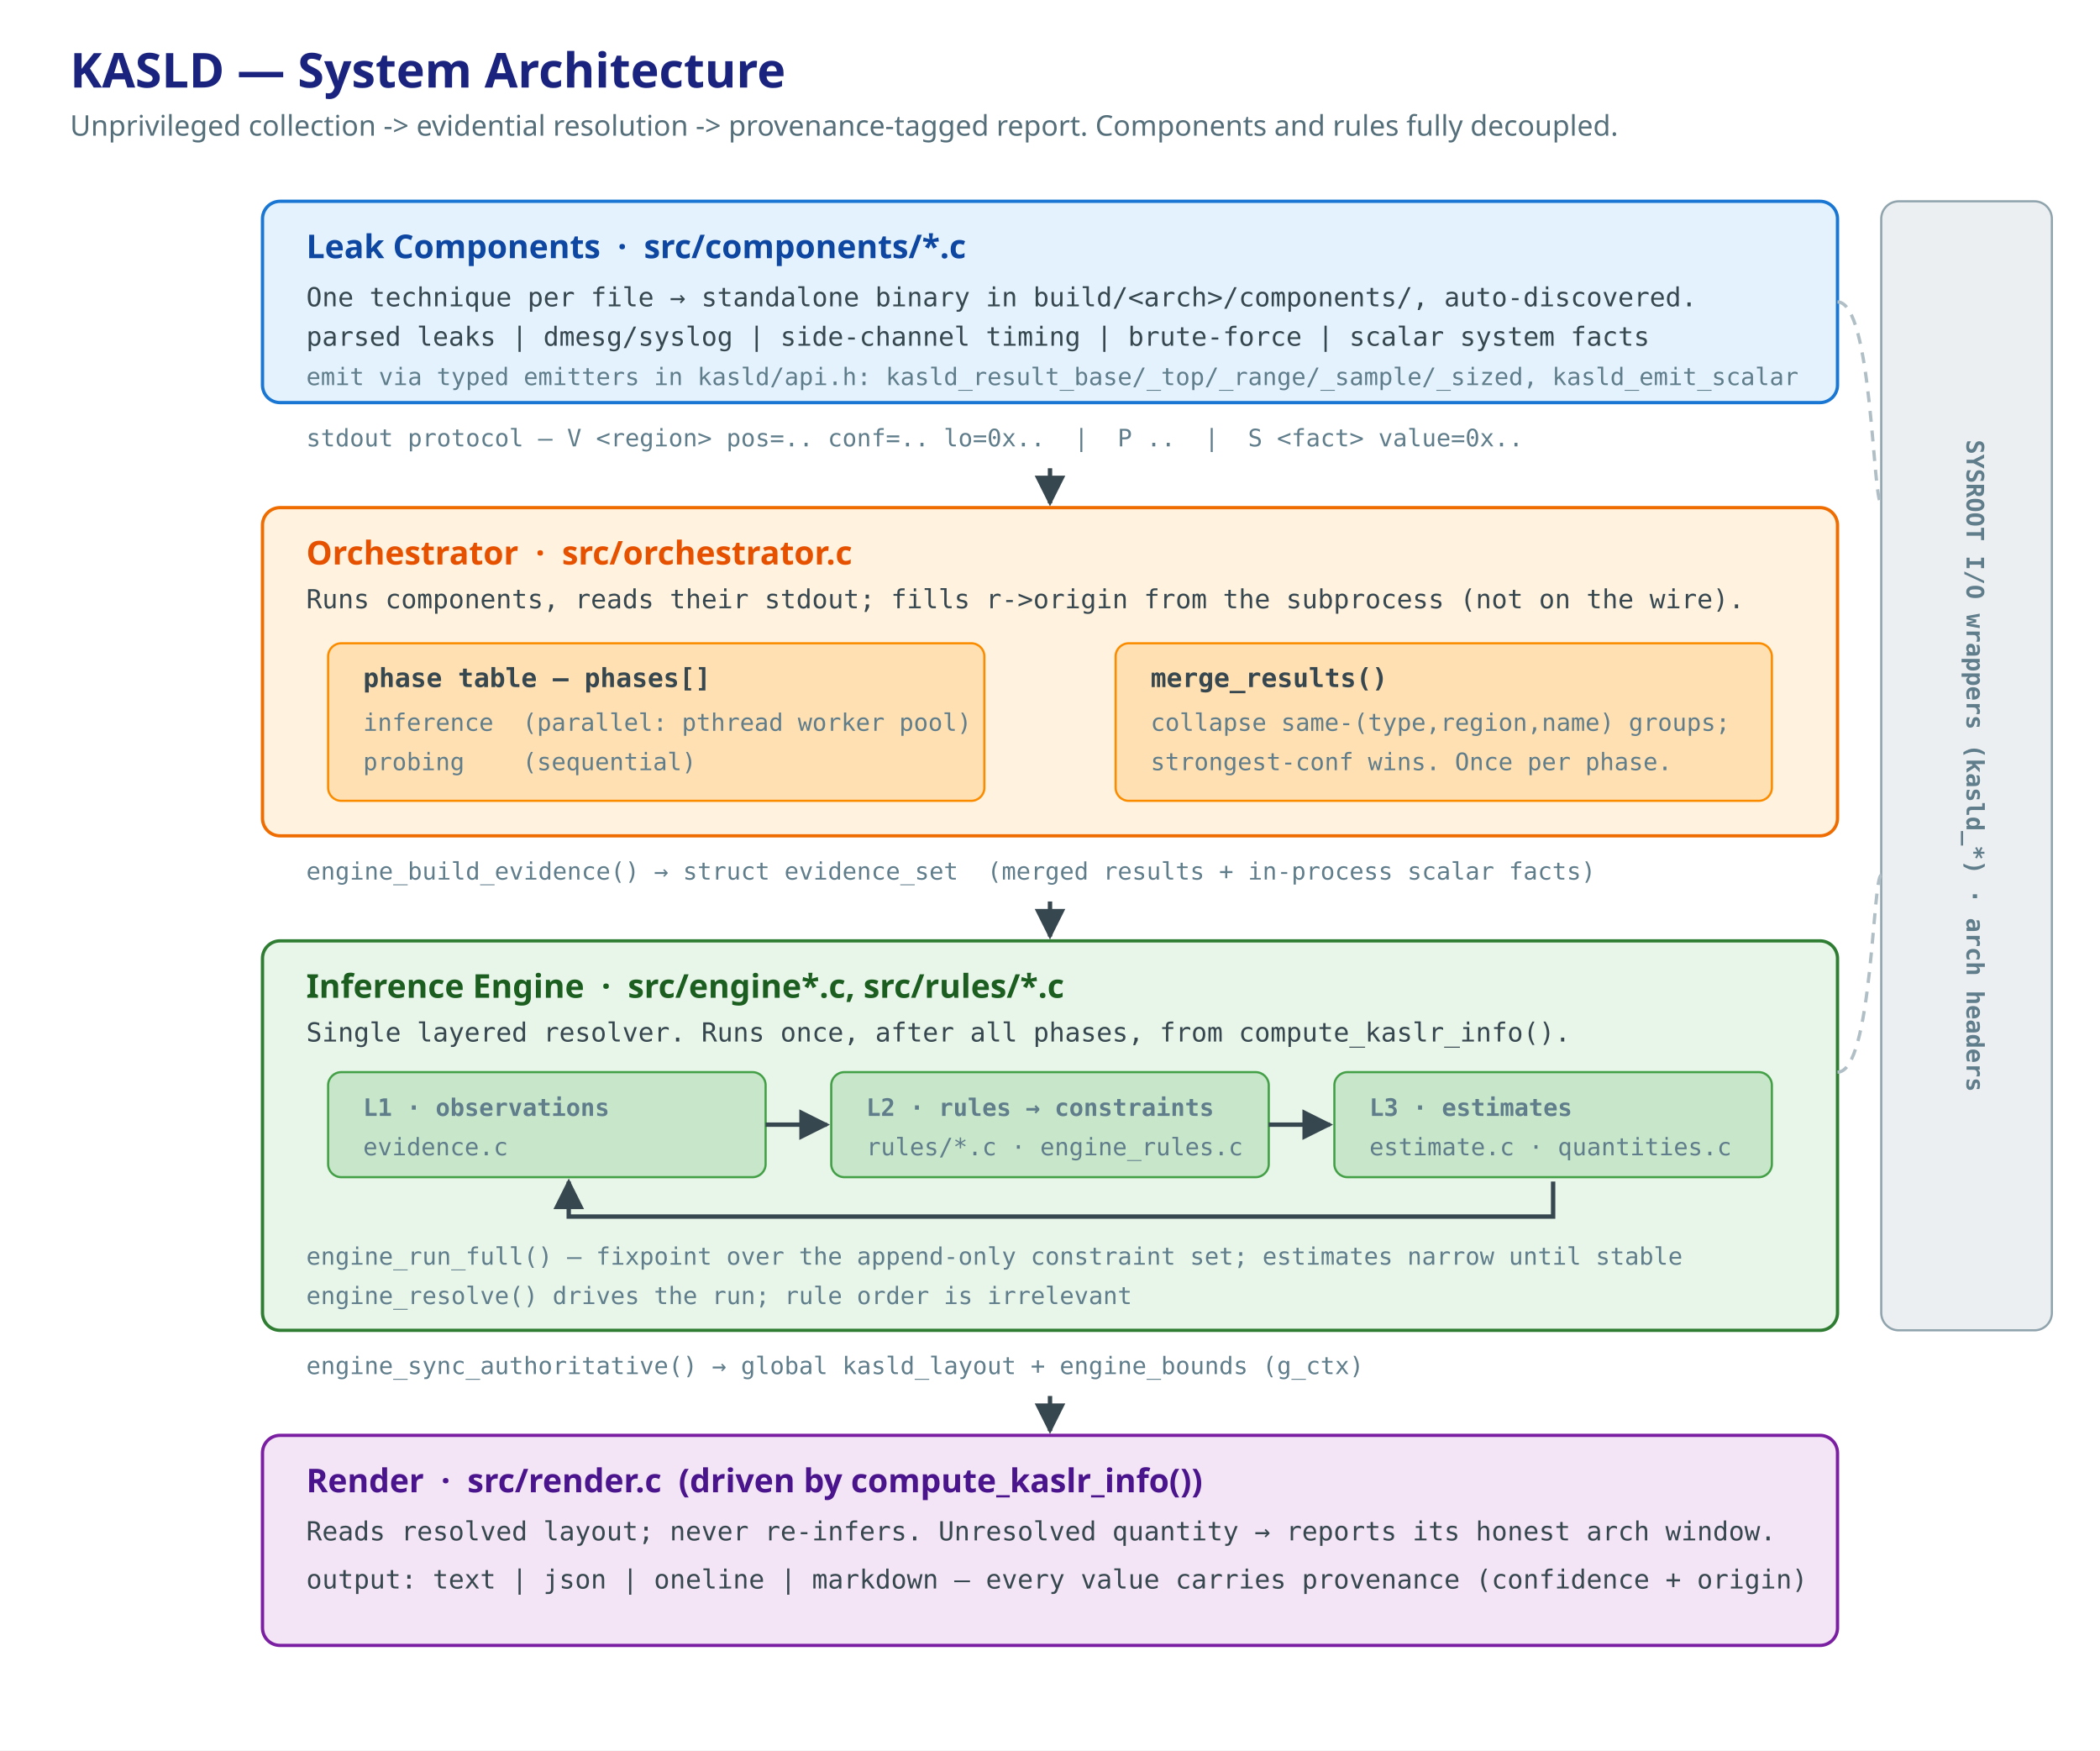
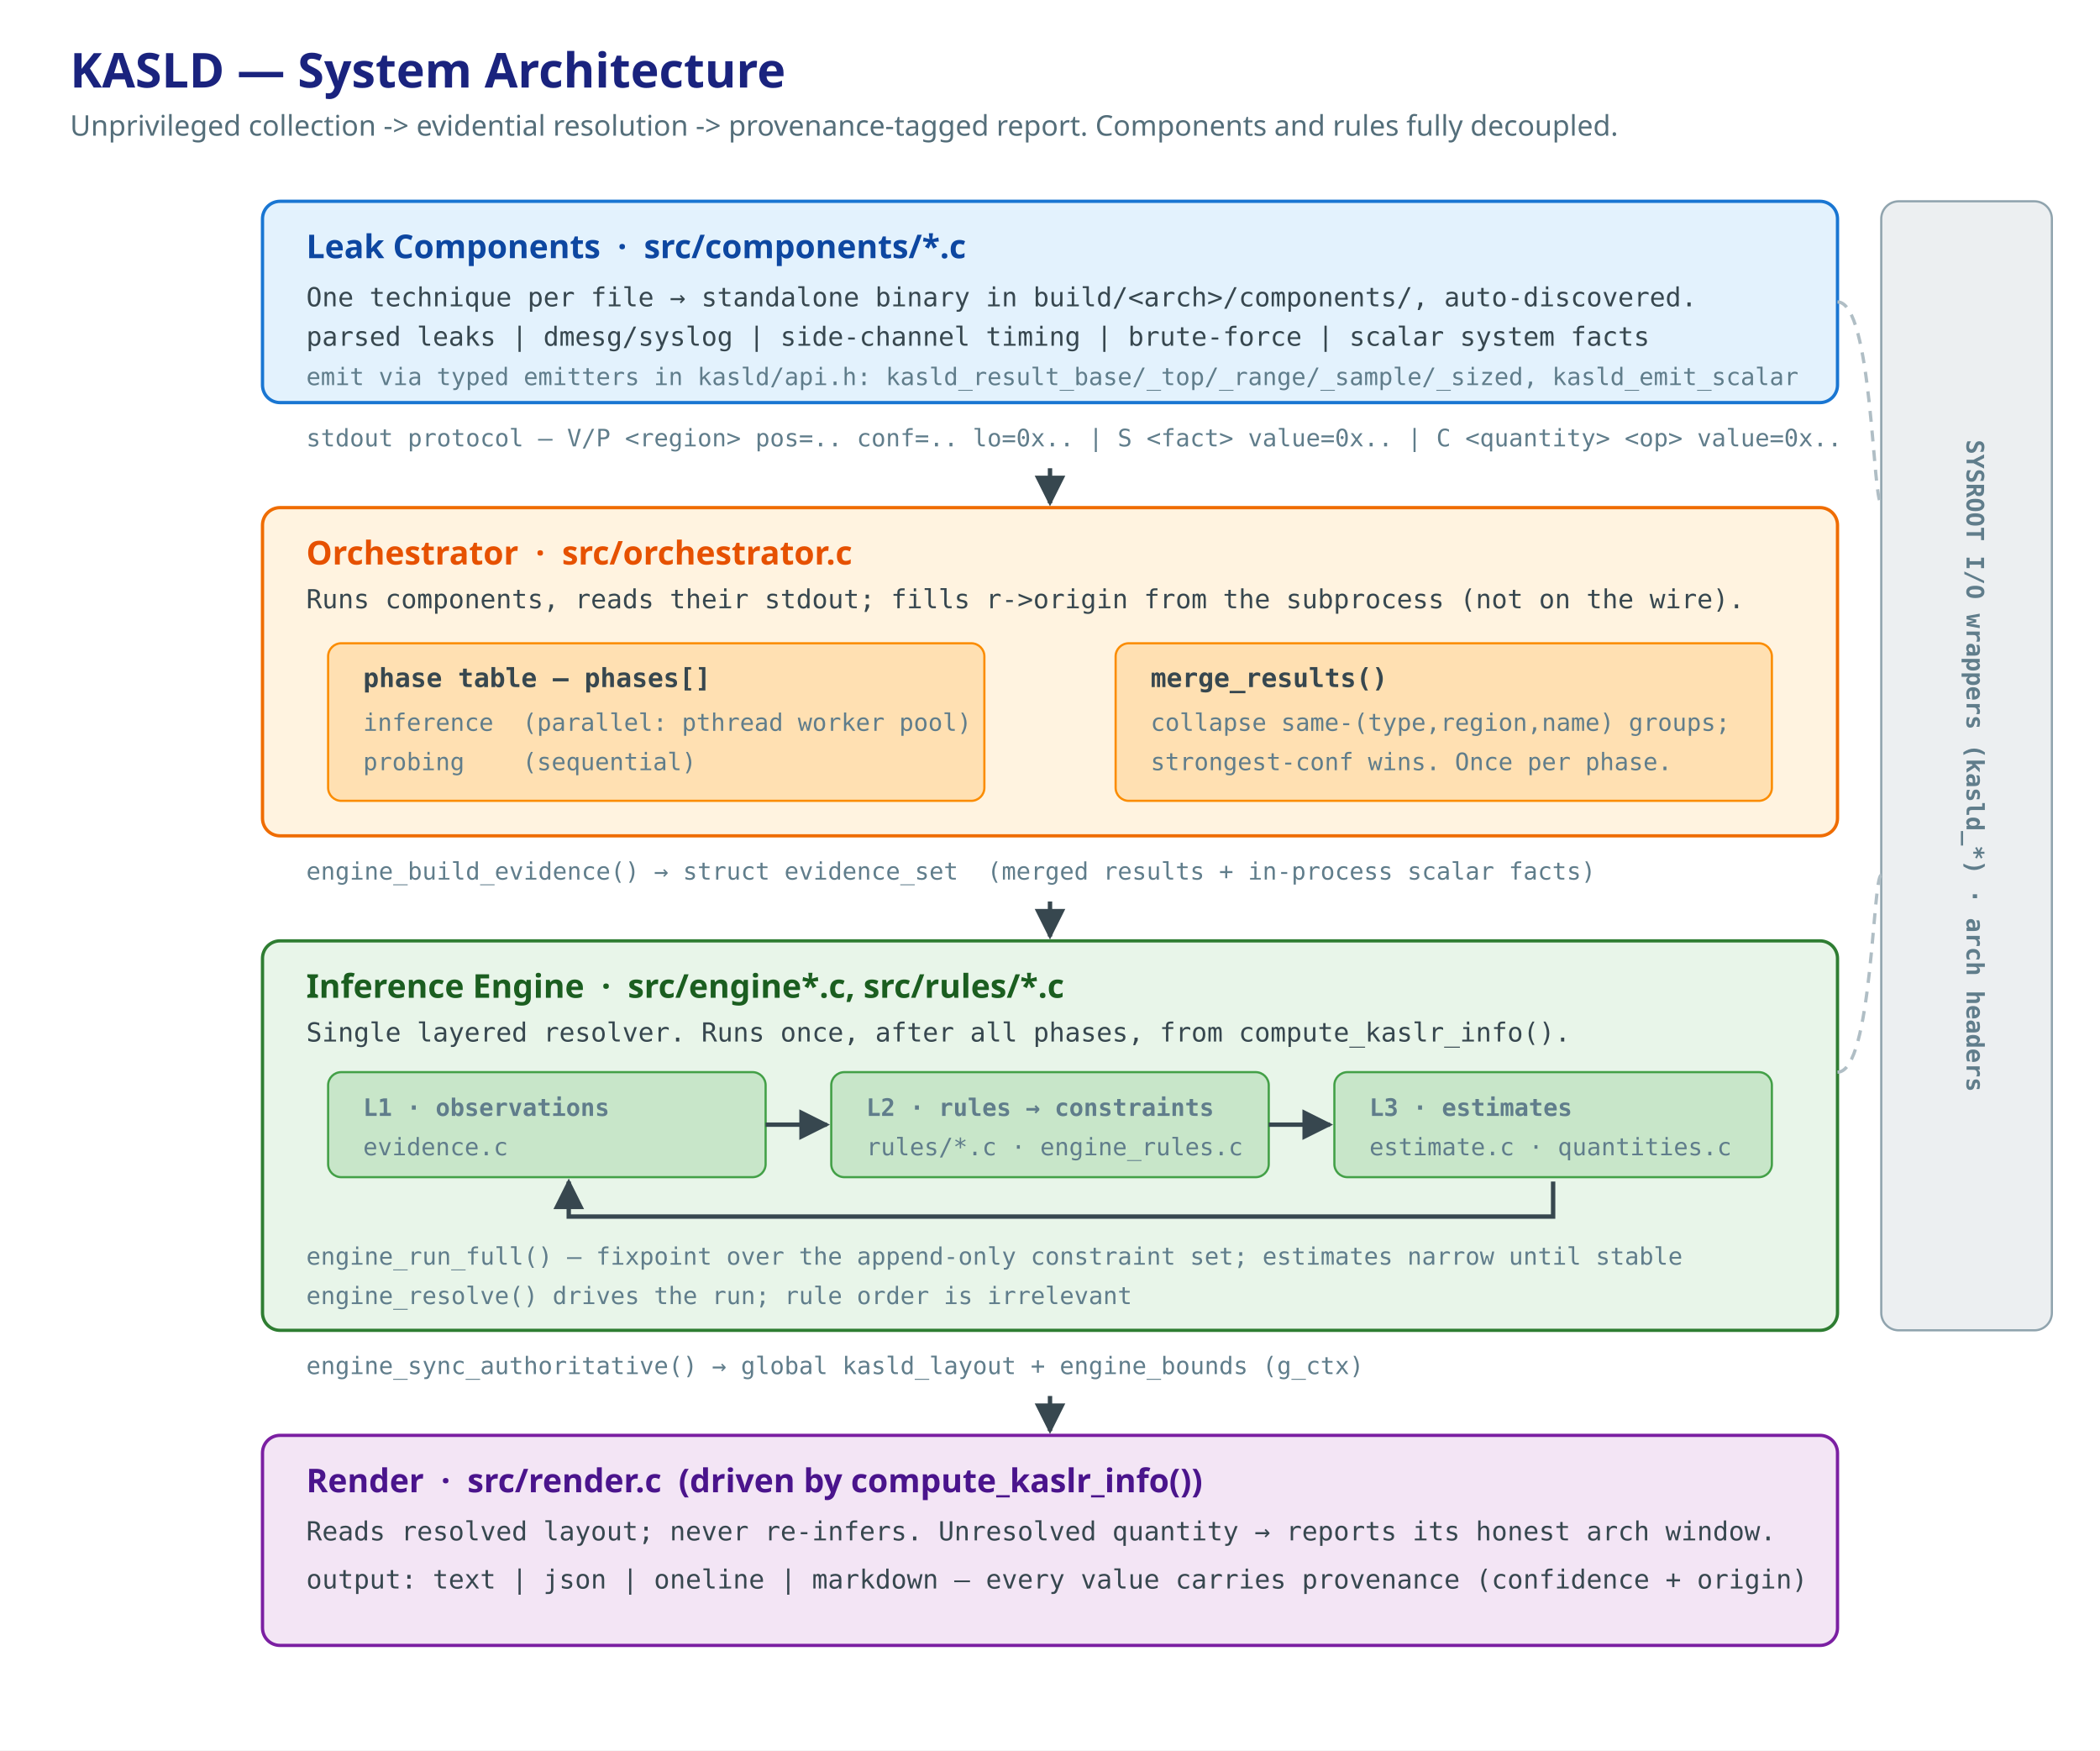
<svg xmlns="http://www.w3.org/2000/svg" width="960" height="800" viewBox="0 0 960 800" font-family="sans-serif">
  <defs>
    <marker id="arrow" viewBox="0 0 10 10" refX="9" refY="5" markerWidth="7" markerHeight="7" orient="auto-start-reverse">
      <path d="M0 0 L10 5 L0 10 z" fill="#37474f" />
    </marker>
    <style>
      .title  { font-size: 22px; font-weight: 700; fill: #1a237e; }
      .sub    { font-size: 13px; fill: #546e7a; }
      .lbl    { font-size: 15px; font-weight: 600; }
      .mono   { font-family: monospace; font-size: 12px; fill: #37474f; }
      .monos  { font-family: monospace; font-size: 11px; fill: #607d8b; }
      .flow   { stroke: #37474f; stroke-width: 2; fill: none; marker-end: url(#arrow); }
      .side   { stroke: #b0bec5; stroke-width: 1.5; fill: none; stroke-dasharray: 5 4; }
    </style>
  </defs>
  <rect x="0" y="0" width="100%" height="100%" fill="#ffffff" />
  <text x="32" y="40" class="title">KASLD — System Architecture</text>
  <text x="32" y="62" class="sub">Unprivileged collection -&gt; evidential resolution -&gt; provenance-tagged report. Components and rules fully decoupled.</text>
  <rect x="120" y="92" width="720" height="92" rx="8" fill="#e3f2fd" stroke="#1976d2" stroke-width="1.5" />
  <text x="140" y="118" class="lbl" fill="#0d47a1">Leak Components  ·  src/components/*.c</text>
  <text x="140" y="140" class="mono">One technique per file → standalone binary in build/&lt;arch&gt;/components/, auto-discovered.</text>
  <text x="140" y="158" class="mono">parsed leaks | dmesg/syslog | side-channel timing | brute-force | scalar system facts</text>
  <text x="140" y="176" class="monos">emit via typed emitters in kasld/api.h: kasld_result_base/_top/_range/_sample/_sized, kasld_emit_scalar</text>
-   <text x="140" y="204" class="monos">stdout protocol — V &lt;region&gt; pos=.. conf=.. lo=0x..  |  P ..  |  S &lt;fact&gt; value=0x..</text>
+   <text x="140" y="204" class="monos">stdout protocol — V/P &lt;region&gt; pos=.. conf=.. lo=0x.. | S &lt;fact&gt; value=0x.. | C &lt;quantity&gt; &lt;op&gt; value=0x..</text>
  <path d="M480 214 L480 230" class="flow" />
  <rect x="120" y="232" width="720" height="150" rx="8" fill="#fff3e0" stroke="#ef6c00" stroke-width="1.5" />
  <text x="140" y="258" class="lbl" fill="#e65100">Orchestrator  ·  src/orchestrator.c</text>
  <text x="140" y="278" class="mono">Runs components, reads their stdout; fills r-&gt;origin from the subprocess (not on the wire).</text>
  <rect x="150" y="294" width="300" height="72" rx="6" fill="#ffe0b2" stroke="#fb8c00" />
  <text x="166" y="314" class="mono" font-weight="700">phase table — phases[]</text>
  <text x="166" y="334" class="monos">inference  (parallel: pthread worker pool)</text>
  <text x="166" y="352" class="monos">probing    (sequential)</text>
  <rect x="510" y="294" width="300" height="72" rx="6" fill="#ffe0b2" stroke="#fb8c00" />
  <text x="526" y="314" class="mono" font-weight="700">merge_results()</text>
  <text x="526" y="334" class="monos">collapse same-(type,region,name) groups;</text>
  <text x="526" y="352" class="monos">strongest-conf wins. Once per phase.</text>
  <text x="140" y="402" class="monos">engine_build_evidence() → struct evidence_set  (merged results + in-process scalar facts)</text>
  <path d="M480 412 L480 428" class="flow" />
  <rect x="120" y="430" width="720" height="178" rx="8" fill="#e8f5e9" stroke="#2e7d32" stroke-width="1.5" />
  <text x="140" y="456" class="lbl" fill="#1b5e20">Inference Engine  ·  src/engine*.c, src/rules/*.c</text>
  <text x="140" y="476" class="mono">Single layered resolver. Runs once, after all phases, from compute_kaslr_info().</text>
  <rect x="150" y="490" width="200" height="48" rx="6" fill="#c8e6c9" stroke="#43a047" />
  <text x="166" y="510" class="monos" font-weight="700">L1 · observations</text>
  <text x="166" y="528" class="monos">evidence.c</text>
  <rect x="380" y="490" width="200" height="48" rx="6" fill="#c8e6c9" stroke="#43a047" />
  <text x="396" y="510" class="monos" font-weight="700">L2 · rules → constraints</text>
  <text x="396" y="528" class="monos">rules/*.c · engine_rules.c</text>
  <rect x="610" y="490" width="200" height="48" rx="6" fill="#c8e6c9" stroke="#43a047" />
  <text x="626" y="510" class="monos" font-weight="700">L3 · estimates</text>
  <text x="626" y="528" class="monos">estimate.c · quantities.c</text>
  <path d="M350 514 L378 514" class="flow" />
  <path d="M580 514 L608 514" class="flow" />
  <path d="M710 540 L710 556 L260 556 L260 540" class="flow" />
  <text x="140" y="578" class="monos">engine_run_full() — fixpoint over the append-only constraint set; estimates narrow until stable</text>
  <text x="140" y="596" class="monos">engine_resolve() drives the run; rule order is irrelevant</text>
  <text x="140" y="628" class="monos">engine_sync_authoritative() → global kasld_layout + engine_bounds (g_ctx)</text>
  <path d="M480 638 L480 654" class="flow" />
  <rect x="120" y="656" width="720" height="96" rx="8" fill="#f3e5f5" stroke="#7b1fa2" stroke-width="1.5" />
  <text x="140" y="682" class="lbl" fill="#4a148c">Render  ·  src/render.c  (driven by compute_kaslr_info())</text>
  <text x="140" y="704" class="mono">Reads resolved layout; never re-infers. Unresolved quantity → reports its honest arch window.</text>
  <text x="140" y="726" class="mono">output: text | json | oneline | markdown — every value carries provenance (confidence + origin)</text>
  <rect x="860" y="92" width="78" height="516" rx="8" fill="#eceff1" stroke="#90a4ae" />
  <text x="899" y="350" class="monos" text-anchor="middle" transform="rotate(90 899 350)" font-weight="700">SYSROOT I/O wrappers (kasld_*) · arch headers</text>
  <path d="M840 138 C 856 138 856 230 860 230" class="side" />
  <path d="M840 490 C 856 490 856 400 860 400" class="side" />
</svg>
